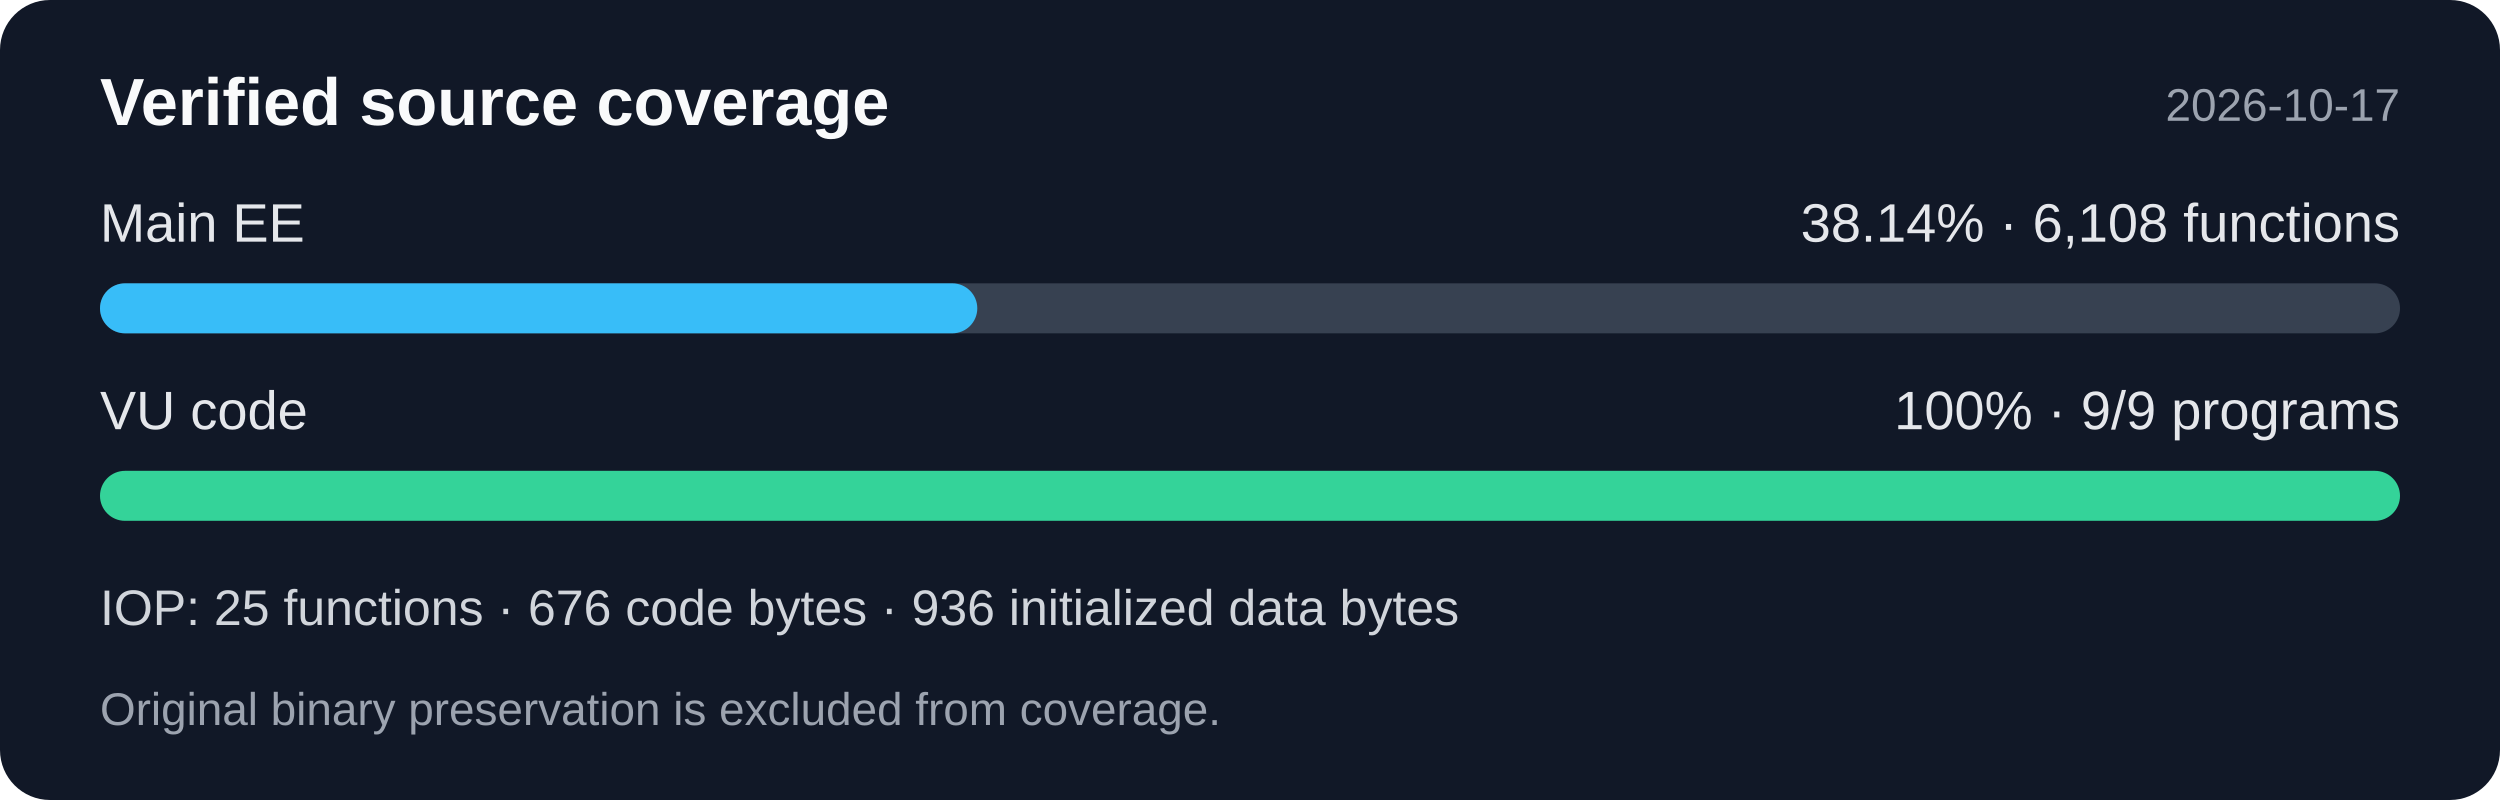
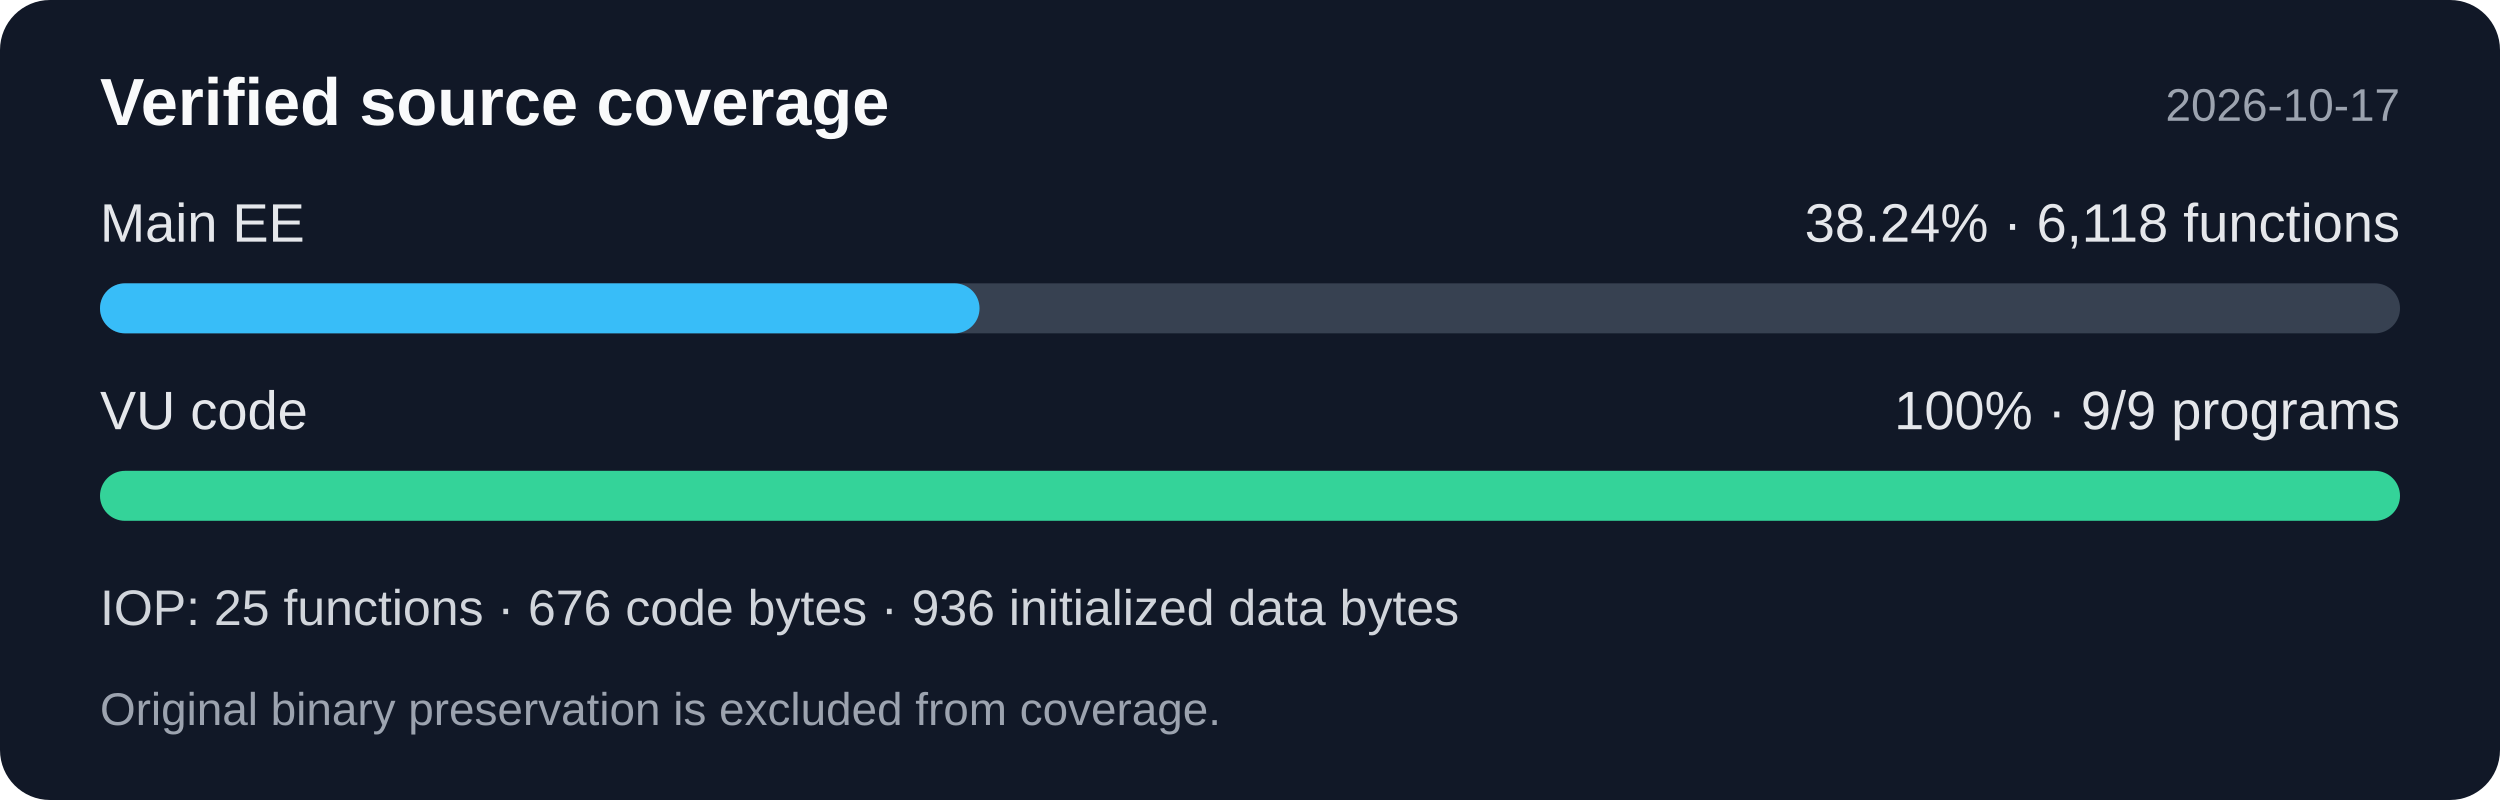
<svg xmlns="http://www.w3.org/2000/svg" width="600" height="192" viewBox="0 0 600 192" role="img" aria-labelledby="title desc">
  <rect width="600" height="192" rx="12" fill="#111827" />
  <g font-family="Segoe UI,Arial,sans-serif">
    <text x="24" y="30" fill="#f9fafb" font-size="16" font-weight="600">Verified source coverage</text>
    <text x="576" y="29" fill="#9ca3af" font-size="11" text-anchor="end">2026-10-17</text>
    <text x="24" y="58" fill="#e5e7eb" font-size="13">Main EE</text>
-     <text x="576" y="58" fill="#e5e7eb" font-size="13" text-anchor="end">38.14% · 6,108 functions</text>
+     <text x="576" y="58" fill="#e5e7eb" font-size="13" text-anchor="end">38.24% · 6,118 functions</text>
    <rect x="24" y="68" width="552" height="12" rx="6" fill="#374151" />
-     <rect x="24" y="68" width="210.549" height="12" rx="6" fill="#38bdf8" />
+     <rect x="24" y="68" width="211.088" height="12" rx="6" fill="#38bdf8" />
    <text x="24" y="103" fill="#e5e7eb" font-size="13">VU code</text>
    <text x="576" y="103" fill="#e5e7eb" font-size="13" text-anchor="end">100% · 9/9 programs</text>
    <rect x="24" y="113" width="552" height="12" rx="6" fill="#34d399" />
    <text x="24" y="150" fill="#d1d5db" font-size="12">IOP: 25 functions · 676 code bytes · 936 initialized data bytes</text>
    <text x="24" y="174" fill="#9ca3af" font-size="11">Original binary preservation is excluded from coverage.</text>
  </g>
</svg>
